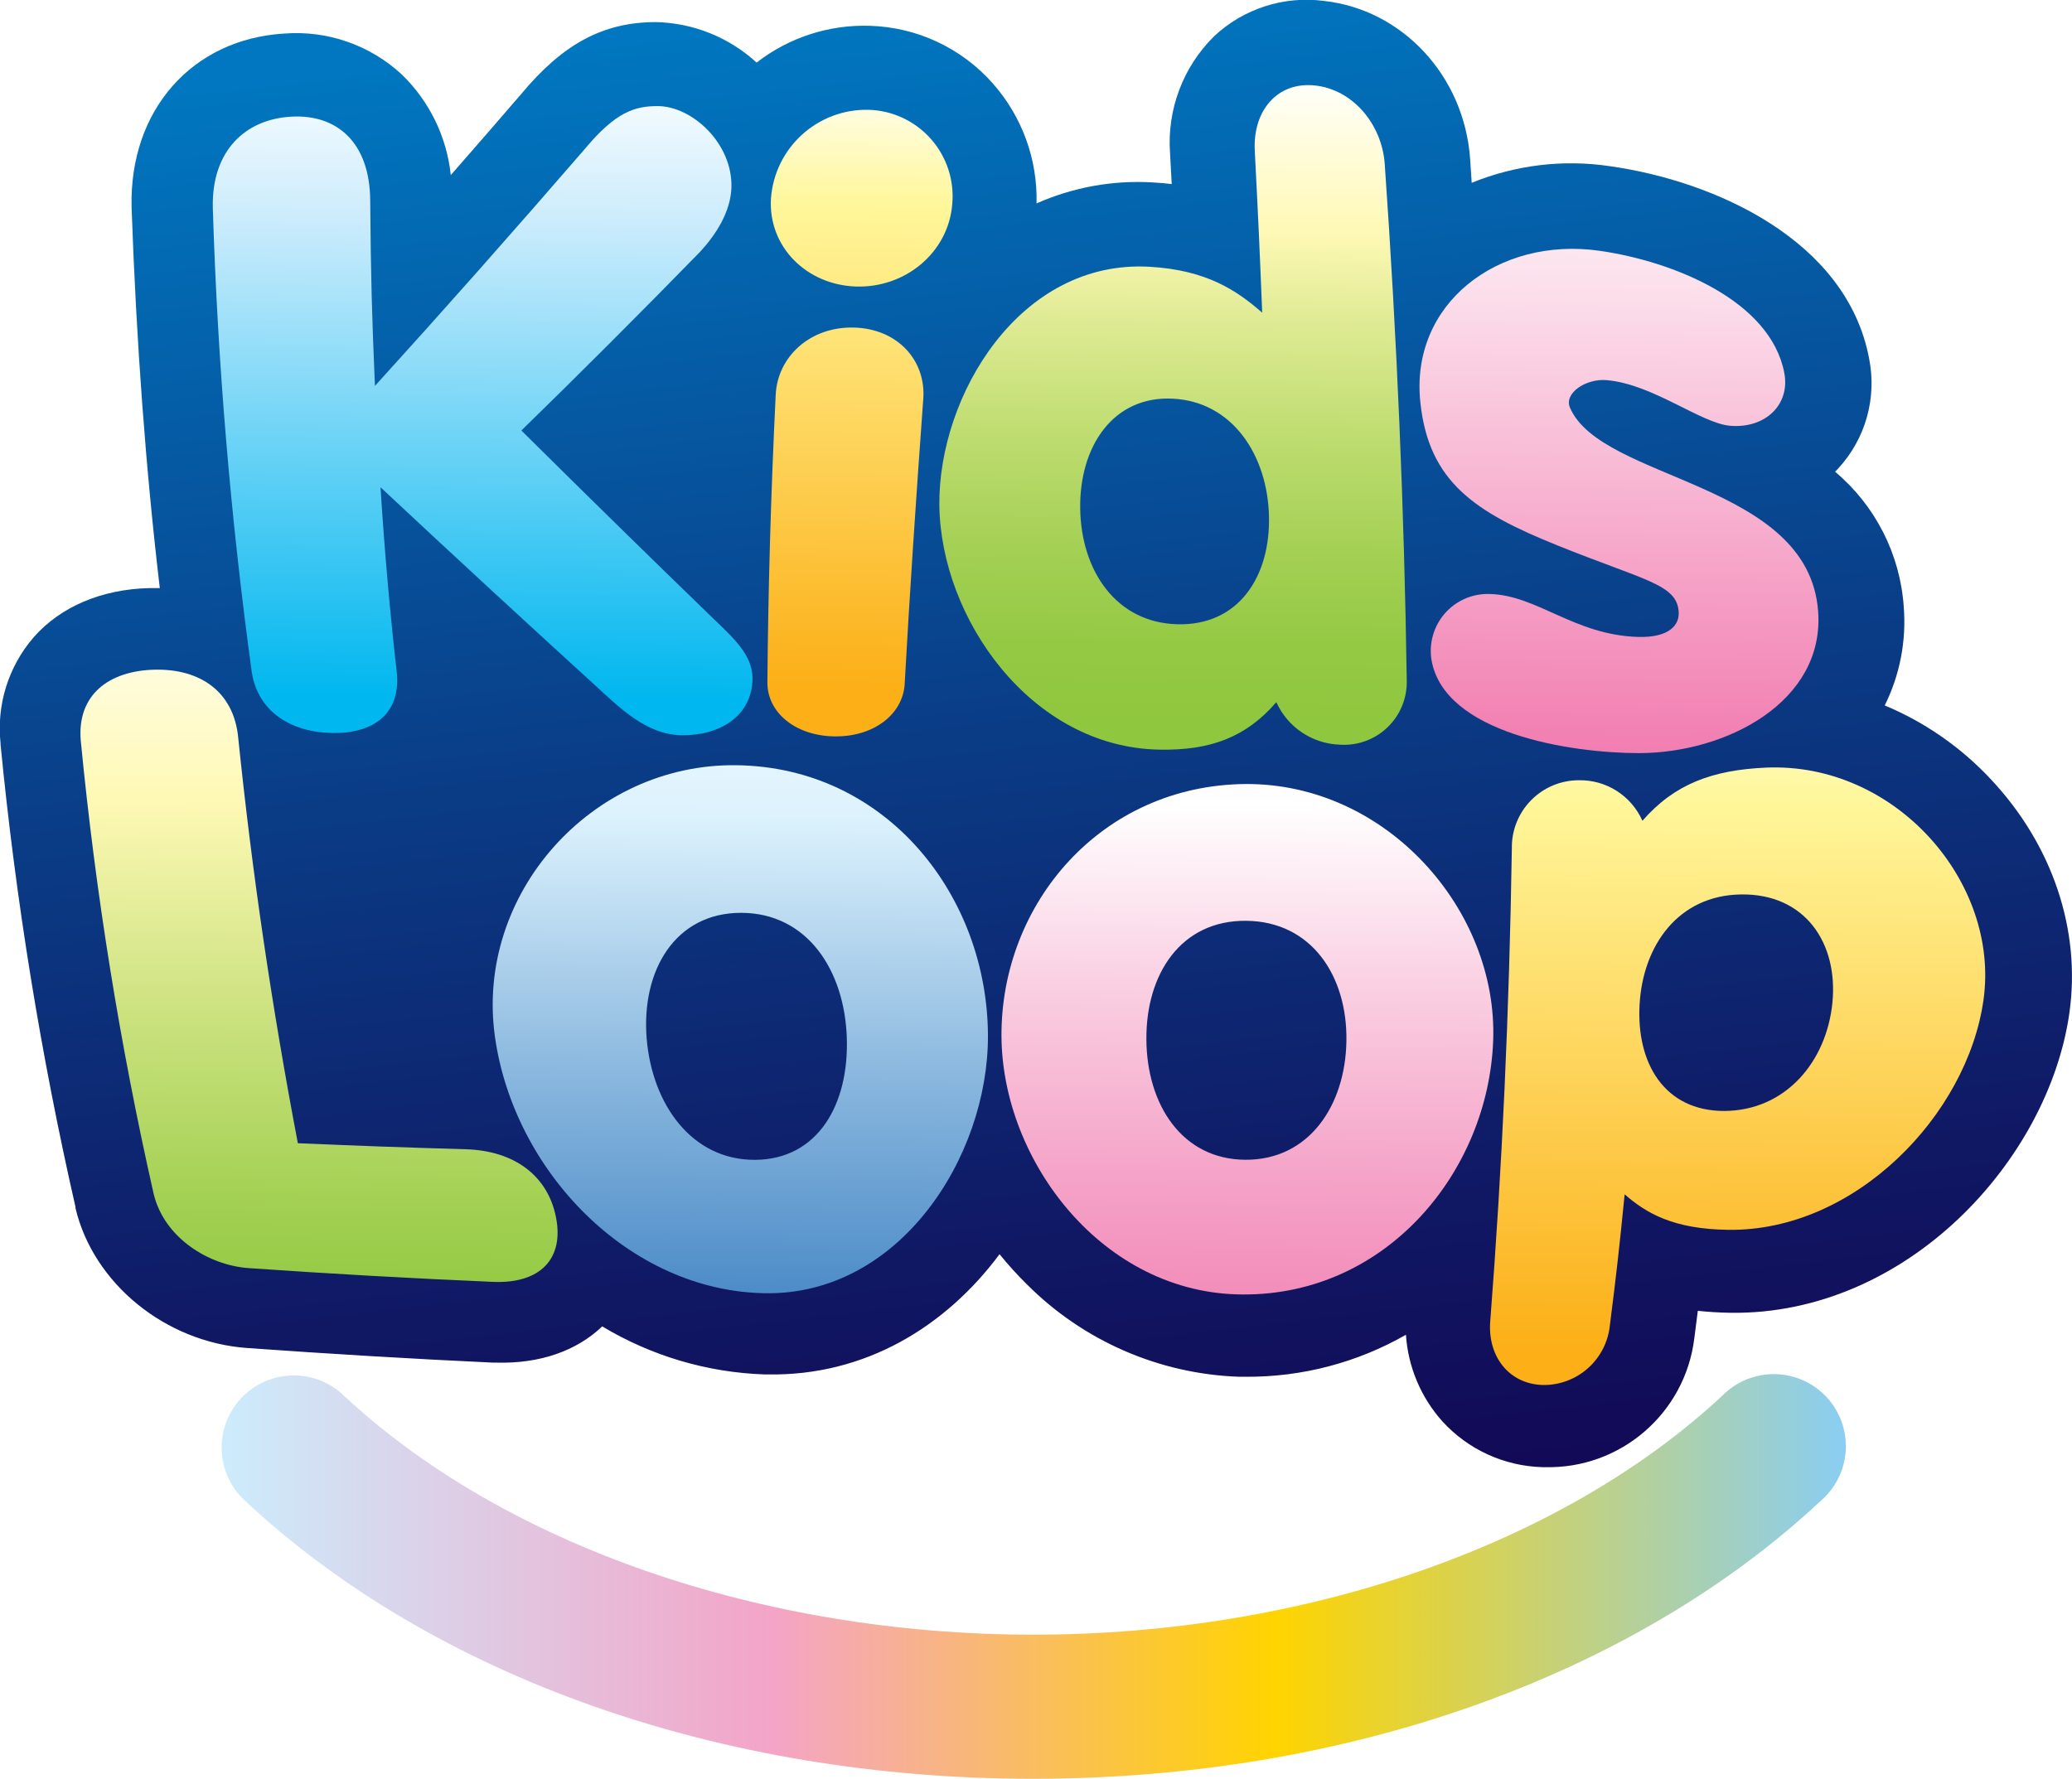
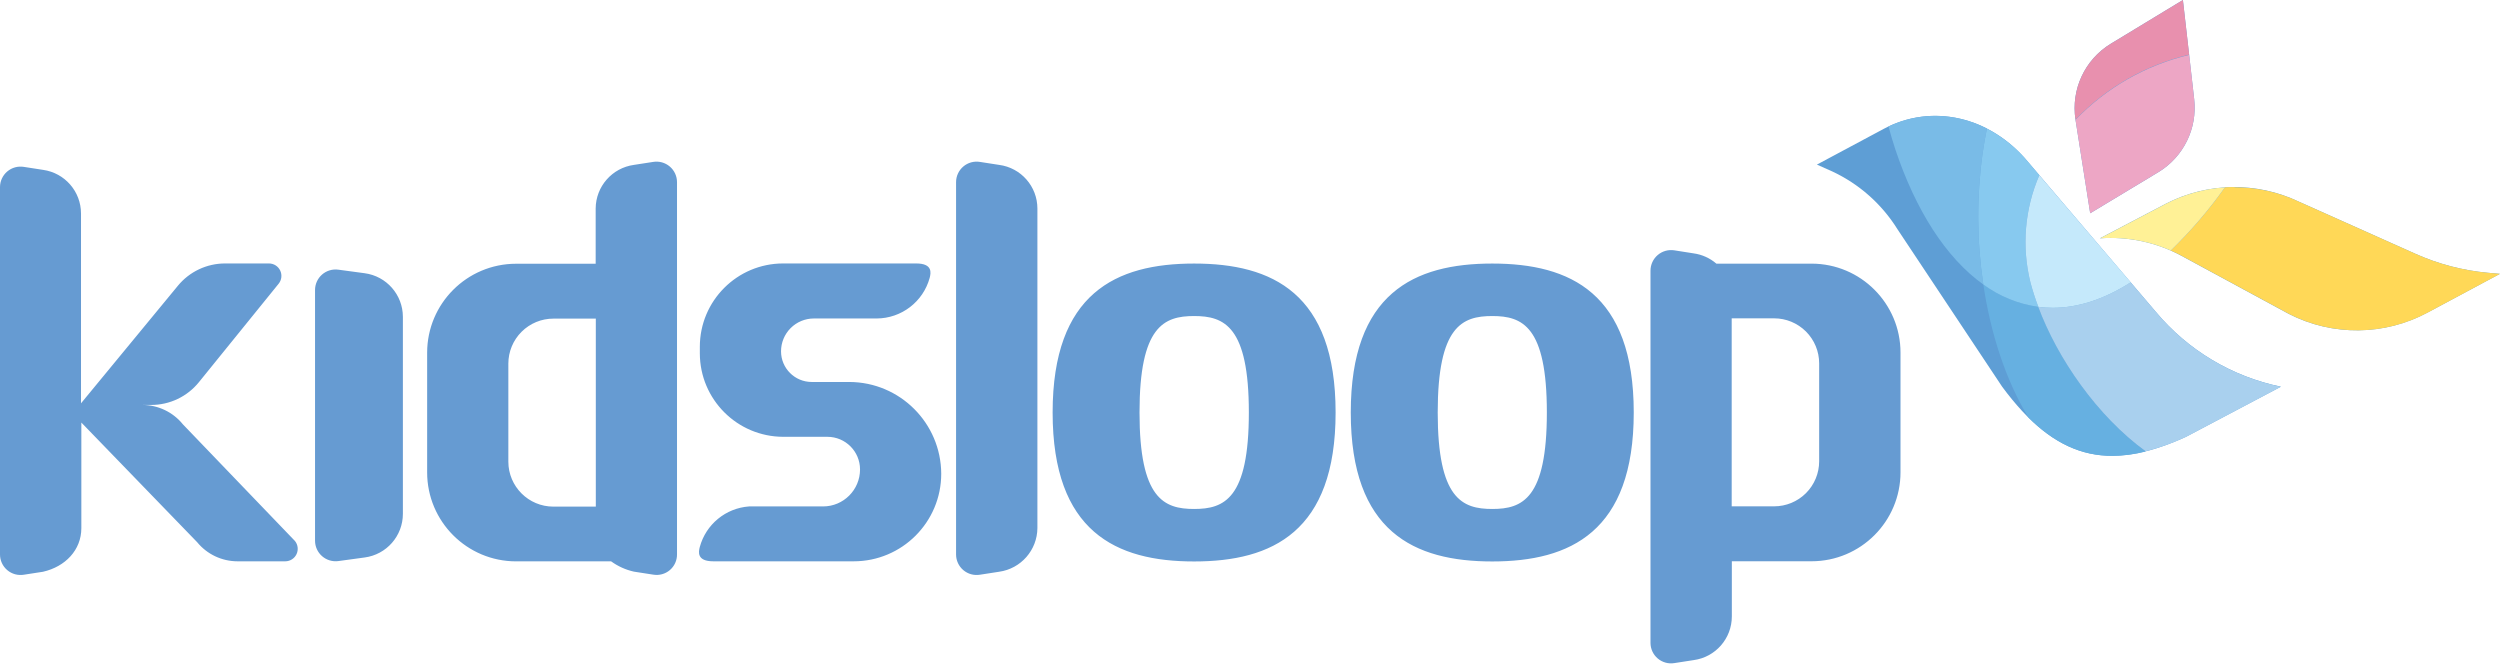
- <svg xmlns="http://www.w3.org/2000/svg" viewBox="0 0 301.84 259.19">
+ <svg xmlns="http://www.w3.org/2000/svg" viewBox="0 0 522.48 138.63">
  <defs>
-     <style>.cls-1{fill:url(#linear-gradient);}.cls-2{fill:url(#linear-gradient-2);}.cls-3{fill:url(#linear-gradient-3);}.cls-4{fill:url(#linear-gradient-4);}.cls-5{fill:url(#linear-gradient-5);}.cls-6{fill:url(#linear-gradient-6);}.cls-7{fill:url(#linear-gradient-7);}.cls-8{fill:url(#linear-gradient-8);}.cls-9{fill:url(#linear-gradient-9);}.cls-10{fill:url(#linear-gradient-10);}</style>
-     <linearGradient id="linear-gradient" x1="136.76" y1="0.6" x2="161.87" y2="219.83" gradientUnits="userSpaceOnUse">
-       <stop offset="0" stop-color="#0077c0" />
-       <stop offset="0.47" stop-color="#0a3d87" />
-       <stop offset="0.82" stop-color="#101864" />
-       <stop offset="1" stop-color="#120a56" />
-     </linearGradient>
-     <linearGradient id="linear-gradient-2" x1="70.8" y1="9.26" x2="69.91" y2="107.46" gradientUnits="userSpaceOnUse">
-       <stop offset="0" stop-color="#fff" />
-       <stop offset="0.23" stop-color="#ccecfc" />
-       <stop offset="0.94" stop-color="#00b7ef" />
-     </linearGradient>
-     <linearGradient id="linear-gradient-3" x1="125.7" y1="9.76" x2="124.81" y2="109.03" gradientUnits="userSpaceOnUse">
-       <stop offset="0" stop-color="#fff" />
-       <stop offset="0.2" stop-color="#fff79b" />
-       <stop offset="0.91" stop-color="#fcaf17" />
-     </linearGradient>
-     <linearGradient id="linear-gradient-4" x1="171.59" y1="10.23" x2="170.69" y2="110.12" gradientUnits="userSpaceOnUse">
-       <stop offset="0" stop-color="#fff" />
-       <stop offset="0.23" stop-color="#fff9b6" />
-       <stop offset="0.36" stop-color="#e0eb95" />
-       <stop offset="0.54" stop-color="#bddc6f" />
-       <stop offset="0.7" stop-color="#a4d054" />
-       <stop offset="0.84" stop-color="#94c944" />
-       <stop offset="0.95" stop-color="#8fc73e" />
-     </linearGradient>
-     <linearGradient id="linear-gradient-5" x1="236.36" y1="11.03" x2="235.45" y2="111.71" gradientUnits="userSpaceOnUse">
-       <stop offset="0" stop-color="#fff" />
-       <stop offset="0.12" stop-color="#fef6f9" />
-       <stop offset="0.31" stop-color="#fcdfeb" />
-       <stop offset="0.95" stop-color="#f281b3" />
-       <stop offset="1" stop-color="#f17db1" />
-     </linearGradient>
-     <linearGradient id="linear-gradient-6" x1="46.93" y1="81.1" x2="46.04" y2="202.42" gradientUnits="userSpaceOnUse">
-       <stop offset="0" stop-color="#fff" />
-       <stop offset="0.29" stop-color="#fff9b6" />
-       <stop offset="0.51" stop-color="#d3e587" />
-       <stop offset="0.78" stop-color="#a2d052" />
-       <stop offset="0.92" stop-color="#8fc73e" />
-     </linearGradient>
-     <linearGradient id="linear-gradient-7" x1="108.33" y1="82.8" x2="107.44" y2="203.8" gradientUnits="userSpaceOnUse">
-       <stop offset="0" stop-color="#fff" />
-       <stop offset="0.3" stop-color="#dcf2fd" />
-       <stop offset="0.6" stop-color="#8cb9df" />
-       <stop offset="0.86" stop-color="#508ec9" />
-       <stop offset="0.98" stop-color="#397dc0" />
-     </linearGradient>
-     <linearGradient id="linear-gradient-8" x1="182.2" y1="84.22" x2="181.31" y2="206.22" gradientUnits="userSpaceOnUse">
-       <stop offset="0" stop-color="#fcdfeb" />
-       <stop offset="0.27" stop-color="#fff" />
-       <stop offset="0.48" stop-color="#fad1e3" />
-       <stop offset="0.71" stop-color="#f5a4c8" />
-       <stop offset="0.89" stop-color="#f288b7" />
-       <stop offset="1" stop-color="#f17db1" />
-     </linearGradient>
-     <linearGradient id="linear-gradient-9" x1="253.74" y1="85.83" x2="252.85" y2="207.82" gradientUnits="userSpaceOnUse">
-       <stop offset="0" stop-color="#fff" />
-       <stop offset="0.25" stop-color="#fff79b" />
-       <stop offset="0.91" stop-color="#fcaf17" />
-     </linearGradient>
-     <linearGradient id="linear-gradient-10" x1="32.28" y1="229.81" x2="268.65" y2="229.81" gradientUnits="userSpaceOnUse">
-       <stop offset="0" stop-color="#ccecfc" />
-       <stop offset="0.34" stop-color="#f4a4c7" />
-       <stop offset="0.65" stop-color="#ffd400" />
-       <stop offset="1" stop-color="#8acef2" />
-     </linearGradient>
+     <style>.cls-1{fill:#5e9ed5}</style>
  </defs>
  <g id="Layer_2" data-name="Layer 2">
    <g id="Layer_1-2" data-name="Layer 1">
-       <path class="cls-1" d="M290,113.53a44.67,44.67,0,0,0-15.44-10.74,27.4,27.4,0,0,0,2.77-14.36,28.2,28.2,0,0,0-10-19.69c.16-.17.33-.34.49-.52a18.31,18.31,0,0,0,4.46-16c-3.25-17.18-22.38-25.82-37.72-28a38.29,38.29,0,0,0-20.17,2.42c-.08-1.17-.15-2.34-.23-3.51-.87-12.06-9.85-21.75-21.33-23a19.65,19.65,0,0,0-15.94,5.13,21.74,21.74,0,0,0-6.44,17.11c.09,1.6.17,3.07.24,4.45-.9-.11-1.82-.19-2.77-.24A36.38,36.38,0,0,0,151,29.64a25.42,25.42,0,0,0-6.36-17.47,24.87,24.87,0,0,0-17.9-8.41,25.53,25.53,0,0,0-16.52,5.36,22.44,22.44,0,0,0-14.67-5.9h0c-7.66,0-13.54,3.16-19.64,10.5q-5.09,5.91-10.24,11.79a23.89,23.89,0,0,0-7.1-14.62,22.61,22.61,0,0,0-17.16-6c-13.45.8-22.58,11.2-22.24,25.27v.13c.7,19.73,2.06,38,4.11,55.4-.5,0-1,0-1.51,0-7,.17-12.95,2.72-16.86,7.16A20.29,20.29,0,0,0,.08,108.3s0,.11,0,.17A537.71,537.71,0,0,0,11,175.88a1,1,0,0,0,0,.17c2.62,11,13.12,19.52,25,20.37S60,198,71.81,198.55l.59,0c6.22.16,11.58-1.69,15.33-5.28a49.15,49.15,0,0,0,23.66,7h.4c14.26.26,26-7,33.82-17.52a51.9,51.9,0,0,0,3.92,4.33,45.91,45.91,0,0,0,31,13.53l1,0a46.37,46.37,0,0,0,23.28-6.12,21,21,0,0,0,5.32,12.63,20.49,20.49,0,0,0,14.51,6.66H225A21.38,21.38,0,0,0,246.82,195c.19-1.45.36-2.77.51-4,1.49.16,3.08.26,4.79.29,25.71.32,46.31-22.28,49.34-43.69C303.17,135.53,299,123.1,290,113.53Z" />
-       <path class="cls-2" d="M31,30.25C30.82,22,35.69,17.39,42.4,17s11.46,3.78,11.53,12.16c.09,11.2.24,16.61.69,27.07Q69.49,39.86,85.13,21.78c4.59-5.52,7.36-6.32,10.68-6.32,5,0,10.94,5.43,10.74,11.88-.12,3.53-2.24,6.84-4.6,9.39q-13.26,13.58-26,26,14.63,14.5,28,27.44c3.15,3,5.64,5.38,5.67,8.63,0,5.52-4.75,8.38-10.22,8.33-5.25,0-9.28-4.16-12.68-7.25C76.79,90.83,66.37,81.23,55.43,71c.59,9.3,1.38,18.27,2.36,26.86.67,6-3.23,9-9.23,8.95s-11-3-11.89-8.93A643.14,643.14,0,0,1,31,30.25Z" />
-       <path class="cls-3" d="M126.58,16a12.6,12.6,0,0,1,12.14,13.75c-.57,7.05-6.83,12.22-14,12S111.89,36,112.31,28.93A13.94,13.94,0,0,1,126.58,16ZM113,57.55c.24-5.54,5-10,11.42-9.82s10.48,4.86,10.08,10.37c-1.08,14.84-2,28.66-2.71,41.56-.25,4.35-4.42,7.71-10.2,7.64s-9.86-3.54-9.8-7.92C111.9,86.39,112.27,72.48,113,57.55Z" />
-       <path class="cls-4" d="M204.93,99.13a9.14,9.14,0,0,1-9.73,9.38,10.55,10.55,0,0,1-9.27-6.19c-4.4,5.07-9.53,7.06-17.09,6.91-18.68-.36-31.83-19.16-32-35.67-.13-15.93,11.7-35.76,30.62-34.69,8.39.48,12.78,3.52,16.41,6.69-.37-9.39-.59-14.11-1.08-23.61-.3-5.82,3.29-10.11,8.82-9.49s9.7,5.7,10.11,11.41C203.52,49.51,204.57,74.54,204.93,99.13Zm-47.57-25c.14,9,5.19,16.57,14.11,16.83s13.6-6.9,13.39-15.74-5.27-16.68-14-17.13S157.21,65.09,157.36,74.16Z" />
-       <path class="cls-5" d="M217,86.55c7,.18,12.31,6,21.7,6.26,4.43.1,6-1.71,5.84-3.7-.27-4-5.06-4.54-17.69-9.65-12-4.83-18.69-9.24-19.93-20.75C205.33,44.28,218.22,34.44,233,36.54c10.77,1.54,24.93,7.26,26.93,17.81.88,4.66-2.83,8.12-7.89,7.69-4.28-.37-11.26-6.08-18-6.65-3-.26-6.23,1.89-5.34,4,4.62,10.76,34.77,10.75,36.16,29.7.95,13.14-13.29,20.61-26.06,20.65-10,0-28.44-2.86-30.27-13.6A8.3,8.3,0,0,1,217,86.55Z" />
-       <path class="cls-6" d="M11.76,107.85c-.53-6.63,4.12-10.11,10.75-10.27s11.59,3.19,12.2,10c2,19.45,4.87,39,8.68,59,9.81.42,14.71.59,24.47.88,7.14.21,12,3.92,13.15,10,1.13,5.86-2.19,9.64-9.25,9.32q-17.7-.76-35.52-2c-5.88-.41-12.33-4.43-13.86-10.84A531.14,531.14,0,0,1,11.76,107.85Z" />
-       <path class="cls-7" d="M143.92,151c0,17.68-12.94,37.76-32.48,37.44-19.9-.33-36.6-17.84-39.34-37.38-2.91-20.75,14.05-39.8,35.11-39.56C129.19,111.74,143.9,130.59,143.92,151Zm-49.72.29C95,161,100.84,169.06,110,169s13.68-8.08,13.36-17.76c-.32-9.85-5.75-18.19-15.35-18.23S93.41,141.34,94.2,151.28Z" />
-       <path class="cls-8" d="M217.52,151.62c-.7,19-15.42,37.07-36.39,37-20.44,0-35.14-19.46-35.24-37.63-.1-19.34,14.54-36.57,35.55-36.75C202,114.11,218.22,132.62,217.52,151.62ZM167,151.45c.06,9.49,5.17,17.48,14.41,17.54s14.58-7.85,14.73-17.31-5.07-17.41-14.59-17.51S166.93,141.93,167,151.45Z" />
-       <path class="cls-9" d="M220.24,123.62a9.76,9.76,0,0,1,9.76-9.93,9.92,9.92,0,0,1,9.26,5.91c4.68-5.37,10.19-7.4,18-7.75,18.85-.82,34.09,16.69,31.69,33.83-2.36,16.84-18.74,33.73-37.11,33.52-8.17-.09-12.06-2.48-15.17-5.17-.76,7.71-1.19,11.52-2.15,19.09a9.68,9.68,0,0,1-9.82,8.69c-5-.18-8-4.3-7.61-9.26Q219.69,159.06,220.24,123.62Zm46.7,22.46c.84-8.69-4-15.89-13.32-15.75-9.11.13-14.27,7.39-14.77,16s3.63,15.56,12.34,15.55C260.14,161.83,266.1,154.68,266.94,146.08Z" />
-       <path class="cls-10" d="M150.46,259.19c-45.45,0-87.32-14.8-114.86-40.6A10.5,10.5,0,1,1,50,203.27c23.35,21.86,60.92,34.92,100.51,34.92S227.62,225.13,251,203.27a10.5,10.5,0,1,1,14.35,15.32C237.78,244.39,195.91,259.19,150.46,259.19Z" />
+       <path class="cls-1" d="M436.83 44.57L451.05 36a15.74 15.74 0 007.52-15.26L456.21 0l-15.07 9.14A15.74 15.74 0 00433.76 25l3.07 19.54m15.74-1.93l-13.72 7.2a31.17 31.17 0 0117.09 3.67l22.42 12.14a31.21 31.21 0 0029-.31l15.09-8.08-2.58-.23a47.64 47.64 0 01-15-3.93l-24.44-10.93a31.25 31.25 0 00-27.86.47" />
+       <path class="cls-1" d="M476.68 80.81a46.2 46.2 0 01-26.1-15.6l-26.68-31.3c-8-9.68-20.19-12.31-30.18-7l-14 7.49 3.21 1.43a32 32 0 0113.62 12.07l21.87 32.9c11.07 15 22 18 38.4 10.5l19.86-10.49" />
+       <path d="M414.5 59.46c1.5 10.06 4.59 19.85 9.44 27.82 5.43 5.37 11.05 8 17.49 8a28.68 28.68 0 007-.92C438.24 86.93 430 74.89 426 64.13a25.39 25.39 0 01-11.46-4.67" fill="#66b0e1" />
+       <path d="M467 39.09c-.67 0-1.34 0-2 .07a96 96 0 01-11.32 13.2c.78.34 1.55.72 2.3 1.12l22.42 12.14a31.19 31.19 0 0029-.31l15.09-8.08-2.62-.23a47.64 47.64 0 01-15-3.93l-24.44-10.93a31.28 31.28 0 00-13.46-3" fill="#ffd857" />
+       <path d="M445.29 59c-5.71 3.65-11.18 5.33-16.31 5.33a23.21 23.21 0 01-3-.2c4 10.76 12.28 22.8 22.44 30.19a47.9 47.9 0 008.42-3l19.86-10.49a46.2 46.2 0 01-26.1-15.6L445.29 59" fill="#a9d0ee" />
+       <path d="M404.46 24.21a22.73 22.73 0 00-9.78 2.22q.66 2.45 1.42 4.76c4.22 12.65 10.56 22.69 18.4 28.27a95.65 95.65 0 01-.16-27.33c.26-1.79.56-3.54.91-5.27a23.72 23.72 0 00-10.79-2.65" fill="#79bbe7" />
+       <path d="M456.21 0l-15.07 9.14A15.74 15.74 0 00433.76 25a48.39 48.39 0 0123.76-13.58L456.21 0" fill="#e890ae" />
+       <path d="M415.25 26.86c-.35 1.73-.65 3.48-.91 5.27a95.65 95.65 0 00.16 27.33 25.39 25.39 0 0011.5 4.67 50.68 50.68 0 01-1.66-5.13 35.15 35.15 0 011.86-22.4l-2.3-2.71a27.43 27.43 0 00-8.65-7" fill="#87c9ef" />
+       <path d="M457.52 11.47a48.39 48.39 0 00-23.76 13.58l3.07 19.52L451.05 36a15.74 15.74 0 007.52-15.26l-1.05-9.3" fill="#eda6c5" />
+       <path d="M465 39.16a31.22 31.22 0 00-12.39 3.45l-13.72 7.2c.75-.06 1.5-.08 2.25-.08a31.1 31.1 0 0112.54 2.63A96 96 0 00465 39.16" fill="#fff196" />
+       <path d="M426.2 36.62A35.15 35.15 0 00424.34 59a50.68 50.68 0 001.66 5.13 23.21 23.21 0 003 .2c5.13 0 10.6-1.68 16.31-5.33L426.2 36.62" fill="#c5e9fb" />
+       <path d="M38.23 88.69a10.92 10.92 0 00-8.5-4.06h1.85a12.8 12.8 0 0010-4.77L58.23 59.3a2.6 2.6 0 00-2-4.24h-9.17a12.77 12.77 0 00-9.9 4.68L16.93 84.29V44.62A9.21 9.21 0 009 35.5l-4-.62a4.29 4.29 0 00-5 4.24v76.75a4.29 4.29 0 005 4.24l4-.62c4.63-1.06 8-4.52 8-9.12V88.31l24.2 25a10.92 10.92 0 008.45 4h10a2.61 2.61 0 002-4.24zM76.2 57.1l-5.49-.74a4.29 4.29 0 00-4.87 4.25V113a4.3 4.3 0 004.87 4.26l5.49-.75a9.2 9.2 0 008-9.12V66.22a9.21 9.21 0 00-8-9.12zm60.29-23.26l-4 .62a9.26 9.26 0 00-8 9.12v11.54h-16.62a18.6 18.6 0 00-18.6 18.6v25a18.6 18.6 0 0018.6 18.6h19.85a12.93 12.93 0 004.77 2.15l4 .62a4.25 4.25 0 005-4.24V38.08a4.29 4.29 0 00-5-4.24zm-30.25 62.64V76a9.41 9.41 0 019.42-9.41h8.86v39.29h-8.86a9.41 9.41 0 01-9.42-9.4zm243.7 42.1l4-.62a9.21 9.21 0 008-9.13V117.3h16.65a18.6 18.6 0 0018.6-18.6v-25a18.6 18.6 0 00-18.6-18.6h-19.88a9.21 9.21 0 00-4.77-2.15l-4-.63a4.31 4.31 0 00-5 4.25v77.79a4.29 4.29 0 005 4.22zm30.25-62.64v20.47a9.41 9.41 0 01-9.42 9.41h-8.86V66.53h8.86a9.41 9.41 0 019.42 9.41zM249.56 55.08c-16.33 0-29.57 6.21-29.57 31.13s13.24 31.13 29.57 31.13 29.57-6.21 29.57-31.13-13.24-31.13-29.57-31.13zm0 51.29c-6.3 0-11.41-2.13-11.41-20.16s5.11-20.16 11.41-20.16S261 68.18 261 86.21s-5.14 20.16-11.44 20.16zm62.31-51.29c-16.33 0-29.57 6.21-29.57 31.13s13.24 31.13 29.57 31.13 29.57-6.21 29.57-31.13-13.24-31.13-29.57-31.13zm0 51.29c-6.3 0-11.4-2.13-11.4-20.16s5.1-20.16 11.4-20.16 11.41 2.13 11.41 20.16-5.11 20.16-11.41 20.16zM177.5 79.83h-7.87a6.41 6.41 0 01-6.4-6.4 6.86 6.86 0 016.86-6.87h13.12a11.54 11.54 0 0011.09-8.5c.25-1 .68-3-2.84-3h-27.78a17.42 17.42 0 00-17.42 17.43v1.37a17.47 17.47 0 0017.42 17.43h9.24a6.82 6.82 0 016.82 6.82 7.73 7.73 0 01-7.73 7.73h-15.46a11.53 11.53 0 00-10.3 8.47c-.26 1-.68 3 2.83 3h29.33A18.3 18.3 0 00196.71 99a19.27 19.27 0 00-19.21-19.17zm39.31-36.25a9.21 9.21 0 00-8-9.12l-4-.62a4.29 4.29 0 00-5 4.24v77.79a4.29 4.29 0 005 4.24l4-.62a9.29 9.29 0 008-9.12z" fill="#669bd2" />
    </g>
  </g>
</svg>
